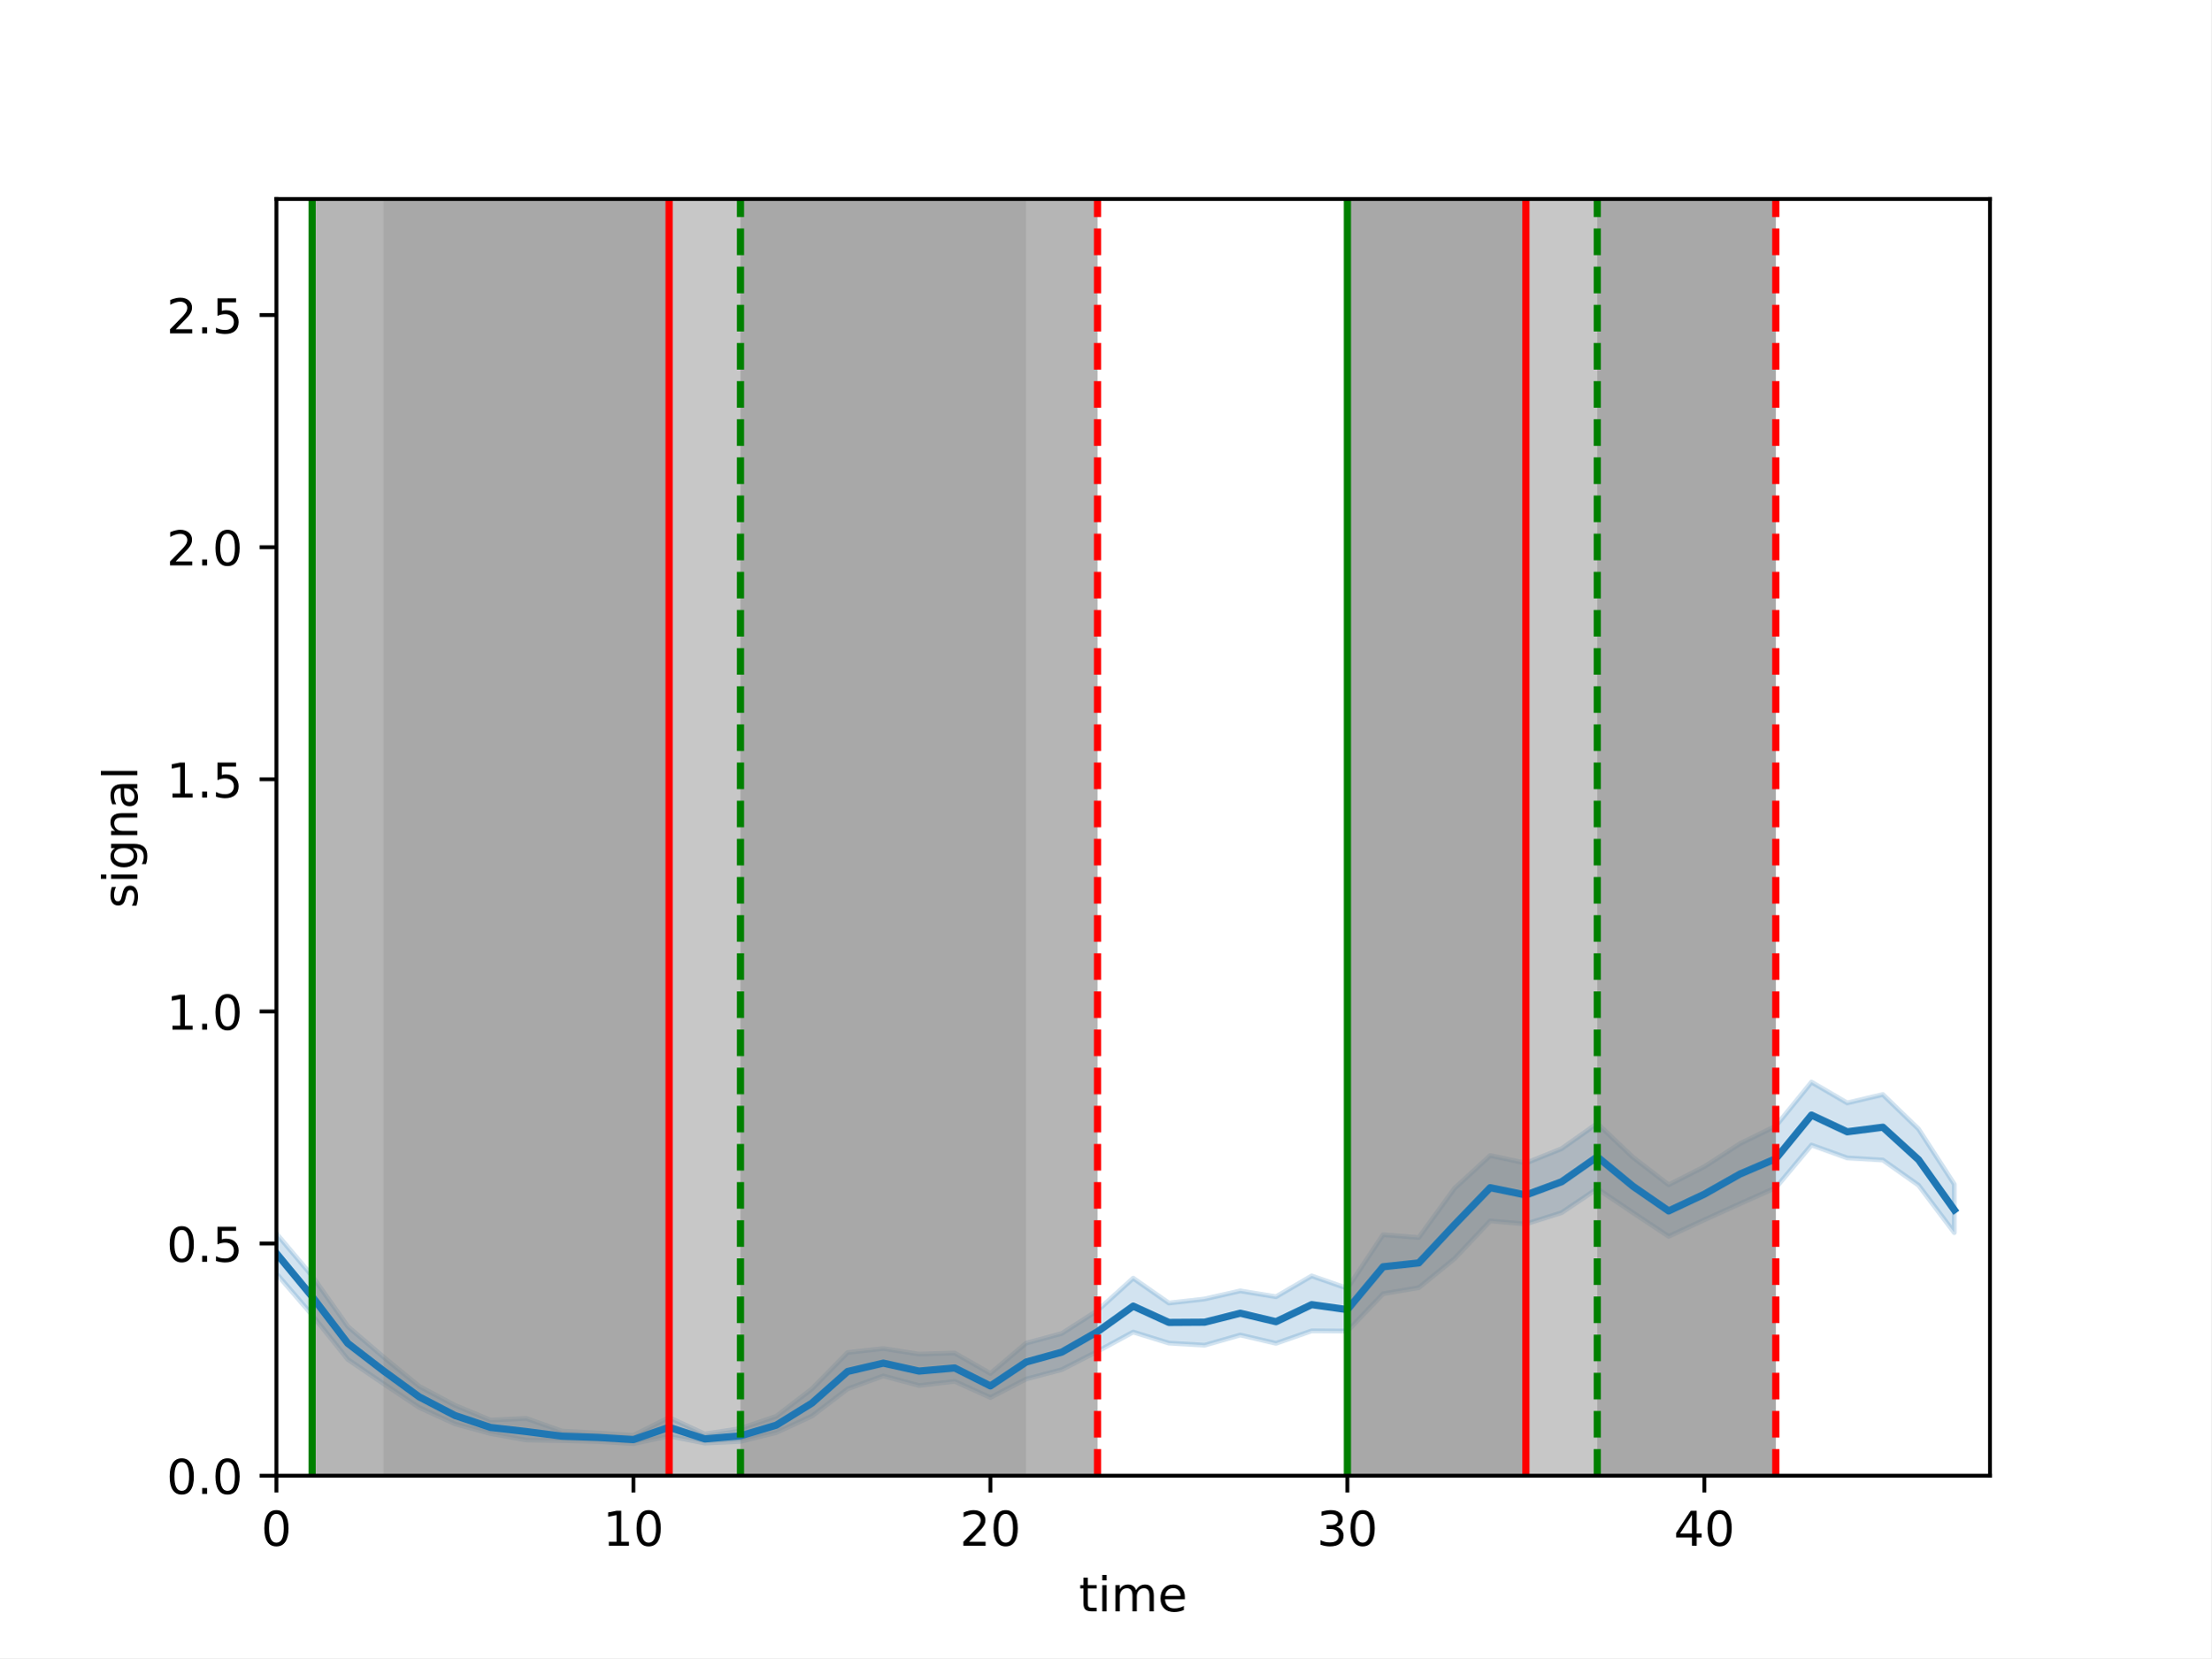
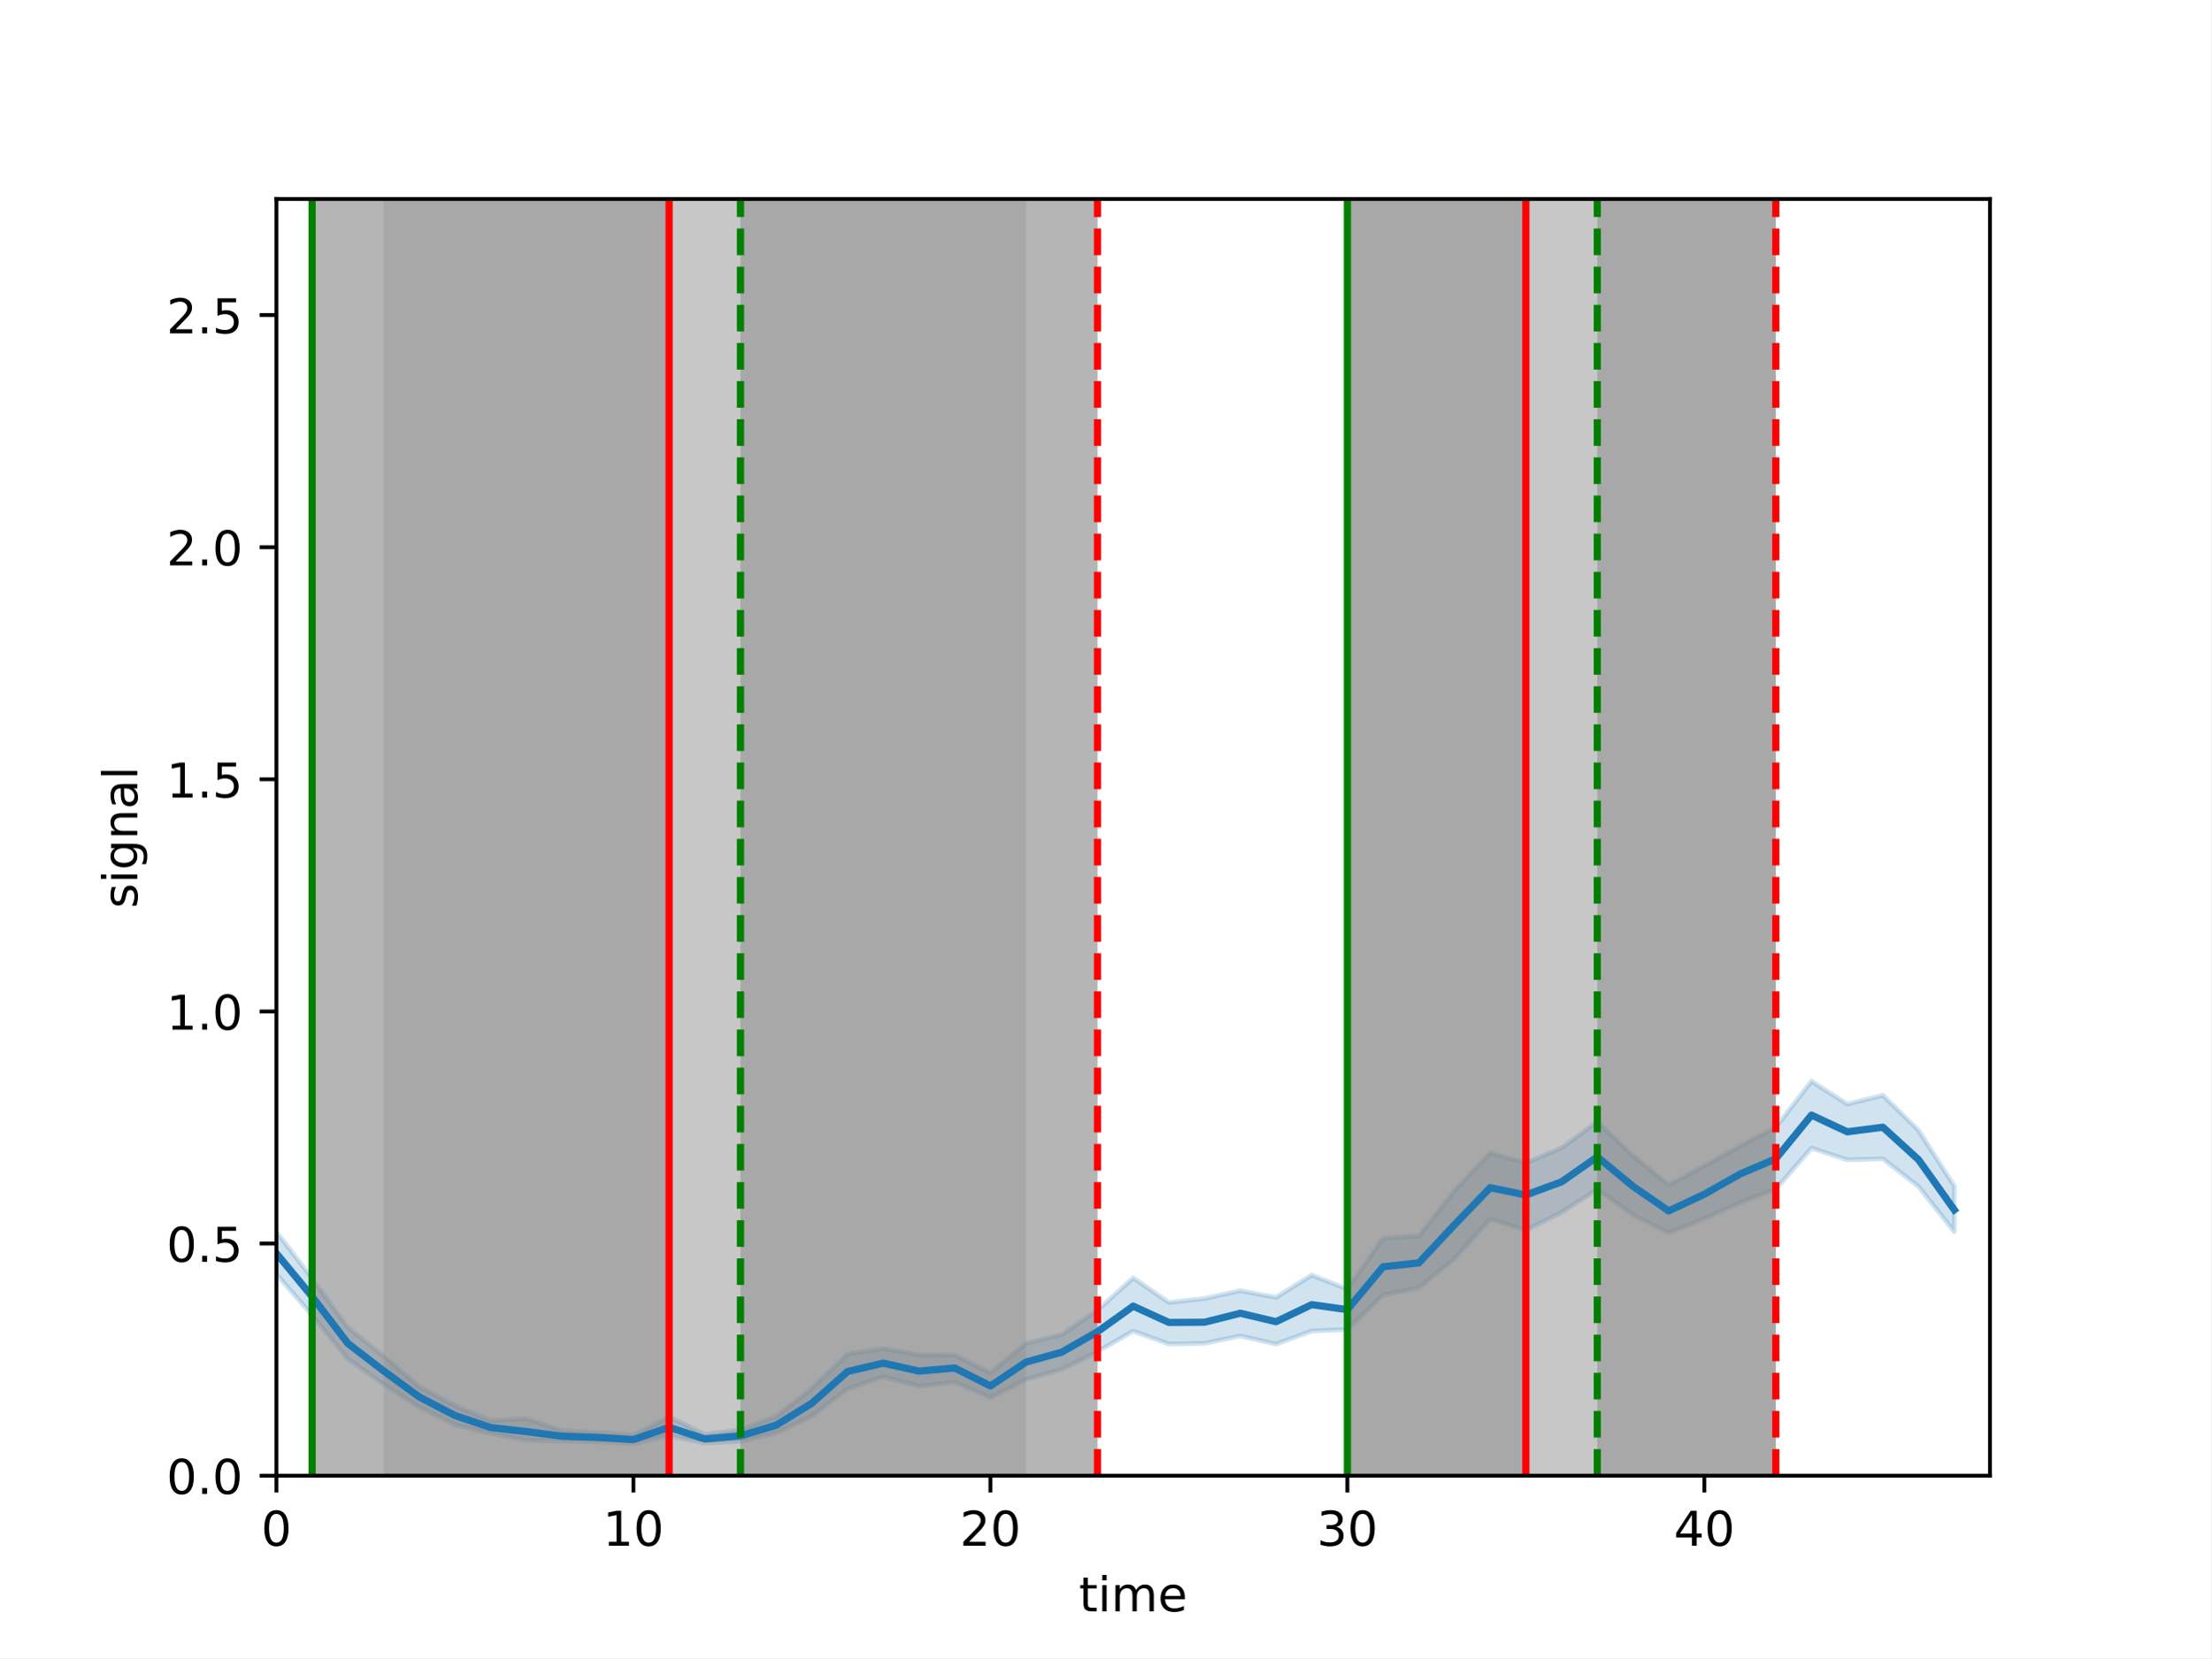
<svg xmlns="http://www.w3.org/2000/svg" xmlns:xlink="http://www.w3.org/1999/xlink" width="460.8pt" height="345.6pt" viewBox="0 0 460.8 345.6" version="1.1">
  <defs>
    <style type="text/css">*{stroke-linejoin: round; stroke-linecap: butt}</style>
  </defs>
  <g id="figure_1">
    <g id="patch_1">
      <path d="M 0 345.6  L 460.8 345.6  L 460.8 0  L 0 0  z " style="fill: #ffffff" />
    </g>
    <g id="axes_1">
      <g id="patch_2">
        <path d="M 57.6 307.584  L 414.72 307.584  L 414.72 41.472  L 57.6 41.472  z " style="fill: #ffffff" />
      </g>
      <g id="PolyCollection_1">
        <defs>
-           <path id="m3255d38d9b" d="M 57.6 -88.478  L 57.6 -80.145  L 65.04 -71.513  L 72.48 -62.242  L 79.92 -57.192  L 87.36 -52.232  L 94.8 -48.823  L 102.24 -46.793  L 109.68 -45.448  L 117.12 -45.326  L 124.56 -45.128  L 132 -44.696  L 139.44 -46.278  L 146.88 -44.807  L 154.32 -45.162  L 161.76 -46.995  L 169.2 -50.432  L 176.64 -56.108  L 184.08 -58.808  L 191.52 -56.809  L 198.96 -57.677  L 206.4 -54.303  L 213.84 -58.153  L 221.28 -60.12  L 228.72 -63.921  L 236.16 -67.955  L 243.6 -65.648  L 251.04 -65.21  L 258.48 -67.335  L 265.92 -65.599  L 273.36 -68.202  L 280.8 -68.156  L 288.24 -75.935  L 295.68 -77.195  L 303.12 -83.249  L 310.56 -91.114  L 318 -90.477  L 325.44 -92.827  L 332.88 -97.84  L 340.32 -92.819  L 347.76 -87.896  L 355.2 -91.342  L 362.64 -94.716  L 370.08 -98.034  L 377.52 -106.926  L 384.96 -104.245  L 392.4 -103.804  L 399.84 -98.547  L 407.28 -88.679  L 407.28 -98.776  L 407.28 -98.776  L 399.84 -110.263  L 392.4 -117.457  L 384.96 -115.717  L 377.52 -120.049  L 370.08 -110.882  L 362.64 -107.239  L 355.2 -102.427  L 347.76 -98.645  L 340.32 -104.382  L 332.88 -111.437  L 325.44 -106.175  L 318 -103.168  L 310.56 -104.744  L 303.12 -97.9  L 295.68 -87.654  L 288.24 -88.239  L 280.8 -77.057  L 273.36 -79.655  L 265.92 -75.311  L 258.48 -76.536  L 251.04 -74.845  L 243.6 -73.995  L 236.16 -79.179  L 228.72 -72.434  L 221.28 -67.655  L 213.84 -65.644  L 206.4 -59.328  L 198.96 -63.58  L 191.52 -63.359  L 184.08 -64.512  L 176.64 -63.69  L 169.2 -56.114  L 161.76 -50.387  L 154.32 -47.851  L 146.88 -46.702  L 139.44 -50.147  L 132 -46.417  L 124.56 -46.906  L 117.12 -47.309  L 109.68 -49.957  L 102.24 -49.598  L 94.8 -52.687  L 87.36 -56.649  L 79.92 -62.744  L 72.48 -69.129  L 65.04 -79.658  L 57.6 -88.478  z " style="stroke: #1f77b4; stroke-opacity: 0.2" />
+           <path id="m81387ab04a" d="M 57.6 -88.849  L 57.6 -80.049  L 65.04 -71.451  L 72.48 -62.337  L 79.92 -57.105  L 87.36 -52.303  L 94.8 -48.64  L 102.24 -46.798  L 109.68 -45.417  L 117.12 -45.254  L 124.56 -45.071  L 132 -44.735  L 139.44 -46.316  L 146.88 -44.825  L 154.32 -45.173  L 161.76 -46.898  L 169.2 -50.444  L 176.64 -56.101  L 184.08 -58.614  L 191.52 -56.671  L 198.96 -57.514  L 206.4 -54.284  L 213.84 -58.086  L 221.28 -60.158  L 228.72 -63.877  L 236.16 -68.161  L 243.6 -65.465  L 251.04 -65.617  L 258.48 -67.149  L 265.92 -65.45  L 273.36 -68.167  L 280.8 -68.492  L 288.24 -75.699  L 295.68 -77.142  L 303.12 -83.261  L 310.56 -91.488  L 318 -89.167  L 325.44 -92.894  L 332.88 -97.7  L 340.32 -92.343  L 347.76 -88.628  L 355.2 -91.607  L 362.64 -94.917  L 370.08 -97.744  L 377.52 -106.306  L 384.96 -103.855  L 392.4 -104.067  L 399.84 -98.283  L 407.28 -88.857  L 407.28 -98.381  L 407.28 -98.381  L 399.84 -109.975  L 392.4 -117.31  L 384.96 -115.46  L 377.52 -120.236  L 370.08 -110.633  L 362.64 -106.724  L 355.2 -102.605  L 347.76 -98.623  L 340.32 -104.711  L 332.88 -111.81  L 325.44 -106.364  L 318 -103.212  L 310.56 -105.277  L 303.12 -97.428  L 295.68 -87.955  L 288.24 -87.537  L 280.8 -76.914  L 273.36 -79.817  L 265.92 -75.184  L 258.48 -76.575  L 251.04 -74.941  L 243.6 -74.117  L 236.16 -79.244  L 228.72 -72.517  L 221.28 -67.428  L 213.84 -65.636  L 206.4 -59.453  L 198.96 -63.199  L 191.52 -63.212  L 184.08 -64.511  L 176.64 -63.394  L 169.2 -56.193  L 161.76 -50.354  L 154.32 -47.599  L 146.88 -46.67  L 139.44 -50.263  L 132 -46.489  L 124.56 -47.021  L 117.12 -47.414  L 109.68 -49.929  L 102.24 -49.496  L 94.8 -52.625  L 87.36 -56.588  L 79.92 -63.001  L 72.48 -68.916  L 65.04 -79.16  L 57.6 -88.849  z " style="stroke: #1f77b4; stroke-opacity: 0.2" />
        </defs>
-         <g clip-path="url(#pe963a1a2cd)">
-           <use xlink:href="#m3255d38d9b" x="0" y="345.6" style="fill: #1f77b4; fill-opacity: 0.2; stroke: #1f77b4; stroke-opacity: 0.2" />
+         <g clip-path="url(#p267e094f6b)">
+           <use xlink:href="#m81387ab04a" x="0" y="345.6" style="fill: #1f77b4; fill-opacity: 0.2; stroke: #1f77b4; stroke-opacity: 0.2" />
        </g>
      </g>
      <g id="PolyCollection_2">
-         <path d="M 139.44 307.584  L 65.04 307.584  L 65.04 41.472  L 139.44 41.472  L 139.44 41.472  L 139.44 307.584  z " clip-path="url(#pe963a1a2cd)" style="fill: #808080; fill-opacity: 0.25" />
+         <path d="M 139.44 307.584  L 65.04 307.584  L 65.04 41.472  L 139.44 41.472  L 139.44 41.472  L 139.44 307.584  z " clip-path="url(#p267e094f6b)" style="fill: #808080; fill-opacity: 0.25" />
      </g>
      <g id="PolyCollection_3">
-         <path d="M 213.84 307.584  L 65.04 307.584  L 65.04 41.472  L 213.84 41.472  L 213.84 41.472  L 213.84 307.584  z " clip-path="url(#pe963a1a2cd)" style="fill: #808080; fill-opacity: 0.25" />
+         <path d="M 213.84 307.584  L 65.04 307.584  L 65.04 41.472  L 213.84 41.472  L 213.84 41.472  L 213.84 307.584  z " clip-path="url(#p267e094f6b)" style="fill: #808080; fill-opacity: 0.25" />
      </g>
      <g id="PolyCollection_4">
-         <path d="M 228.72 307.584  L 154.32 307.584  L 154.32 41.472  L 228.72 41.472  L 228.72 41.472  L 228.72 307.584  z " clip-path="url(#pe963a1a2cd)" style="fill: #808080; fill-opacity: 0.25" />
+         <path d="M 228.72 307.584  L 154.32 307.584  L 154.32 41.472  L 228.72 41.472  L 228.72 41.472  L 228.72 307.584  z " clip-path="url(#p267e094f6b)" style="fill: #808080; fill-opacity: 0.25" />
      </g>
      <g id="PolyCollection_5">
-         <path d="M 228.72 307.584  L 154.32 307.584  L 154.32 41.472  L 228.72 41.472  L 228.72 41.472  L 228.72 307.584  z " clip-path="url(#pe963a1a2cd)" style="fill: #808080; fill-opacity: 0.25" />
+         <path d="M 228.72 307.584  L 154.32 307.584  L 154.32 41.472  L 228.72 41.472  L 228.72 41.472  L 228.72 307.584  z " clip-path="url(#p267e094f6b)" style="fill: #808080; fill-opacity: 0.25" />
      </g>
      <g id="PolyCollection_6">
-         <path d="M 228.72 307.584  L 79.92 307.584  L 79.92 41.472  L 228.72 41.472  L 228.72 41.472  L 228.72 307.584  z " clip-path="url(#pe963a1a2cd)" style="fill: #808080; fill-opacity: 0.25" />
+         <path d="M 228.72 307.584  L 79.92 307.584  L 79.92 41.472  L 228.72 41.472  L 228.72 41.472  L 228.72 307.584  z " clip-path="url(#p267e094f6b)" style="fill: #808080; fill-opacity: 0.25" />
      </g>
      <g id="PolyCollection_7">
-         <path d="M 139.44 307.584  L 65.04 307.584  L 65.04 41.472  L 139.44 41.472  L 139.44 41.472  L 139.44 307.584  z " clip-path="url(#pe963a1a2cd)" style="fill: #808080; fill-opacity: 0.25" />
+         <path d="M 139.44 307.584  L 65.04 307.584  L 65.04 41.472  L 139.44 41.472  L 139.44 41.472  L 139.44 307.584  z " clip-path="url(#p267e094f6b)" style="fill: #808080; fill-opacity: 0.25" />
      </g>
      <g id="PolyCollection_8">
-         <path d="M 318 307.584  L 280.8 307.584  L 280.8 41.472  L 318 41.472  L 318 41.472  L 318 307.584  z " clip-path="url(#pe963a1a2cd)" style="fill: #808080; fill-opacity: 0.25" />
+         <path d="M 318 307.584  L 280.8 307.584  L 280.8 41.472  L 318 41.472  L 318 41.472  L 318 307.584  z " clip-path="url(#p267e094f6b)" style="fill: #808080; fill-opacity: 0.25" />
      </g>
      <g id="PolyCollection_9">
-         <path d="M 370.08 307.584  L 280.8 307.584  L 280.8 41.472  L 370.08 41.472  L 370.08 41.472  L 370.08 307.584  z " clip-path="url(#pe963a1a2cd)" style="fill: #808080; fill-opacity: 0.25" />
+         <path d="M 370.08 307.584  L 280.8 307.584  L 280.8 41.472  L 370.08 41.472  L 370.08 41.472  L 370.08 307.584  z " clip-path="url(#p267e094f6b)" style="fill: #808080; fill-opacity: 0.25" />
      </g>
      <g id="PolyCollection_10">
-         <path d="M 370.08 307.584  L 332.88 307.584  L 332.88 41.472  L 370.08 41.472  L 370.08 41.472  L 370.08 307.584  z " clip-path="url(#pe963a1a2cd)" style="fill: #808080; fill-opacity: 0.25" />
+         <path d="M 370.08 307.584  L 332.88 307.584  L 332.88 41.472  L 370.08 41.472  L 370.08 41.472  L 370.08 307.584  z " clip-path="url(#p267e094f6b)" style="fill: #808080; fill-opacity: 0.25" />
      </g>
      <g id="PolyCollection_11">
-         <path d="M 370.08 307.584  L 332.88 307.584  L 332.88 41.472  L 370.08 41.472  L 370.08 41.472  L 370.08 307.584  z " clip-path="url(#pe963a1a2cd)" style="fill: #808080; fill-opacity: 0.25" />
+         <path d="M 370.08 307.584  L 332.88 307.584  L 332.88 41.472  L 370.08 41.472  L 370.08 41.472  L 370.08 307.584  z " clip-path="url(#p267e094f6b)" style="fill: #808080; fill-opacity: 0.25" />
      </g>
      <g id="PolyCollection_12">
-         <path d="M 370.08 307.584  L 280.8 307.584  L 280.8 41.472  L 370.08 41.472  L 370.08 41.472  L 370.08 307.584  z " clip-path="url(#pe963a1a2cd)" style="fill: #808080; fill-opacity: 0.25" />
+         <path d="M 370.08 307.584  L 280.8 307.584  L 280.8 41.472  L 370.08 41.472  L 370.08 41.472  L 370.08 307.584  z " clip-path="url(#p267e094f6b)" style="fill: #808080; fill-opacity: 0.25" />
      </g>
      <g id="PolyCollection_13">
-         <path d="M 318 307.584  L 280.8 307.584  L 280.8 41.472  L 318 41.472  L 318 41.472  L 318 307.584  z " clip-path="url(#pe963a1a2cd)" style="fill: #808080; fill-opacity: 0.25" />
+         <path d="M 318 307.584  L 280.8 307.584  L 280.8 41.472  L 318 41.472  L 318 41.472  L 318 307.584  z " clip-path="url(#p267e094f6b)" style="fill: #808080; fill-opacity: 0.25" />
      </g>
      <g id="matplotlib.axis_1">
        <g id="xtick_1">
          <g id="line2d_1">
            <defs>
-               <path id="m29a8914827" d="M 0 0  L 0 3.5  " style="stroke: #000000; stroke-width: 0.8" />
+               <path id="m3d370f7e17" d="M 0 0  L 0 3.5  " style="stroke: #000000; stroke-width: 0.8" />
            </defs>
            <g>
-               <use xlink:href="#m29a8914827" x="57.6" y="307.584" style="stroke: #000000; stroke-width: 0.8" />
+               <use xlink:href="#m3d370f7e17" x="57.6" y="307.584" style="stroke: #000000; stroke-width: 0.8" />
            </g>
          </g>
          <g id="text_1">
            <g transform="translate(54.41875 322.1824) scale(0.1 -0.1)">
              <defs>
                <path id="DejaVuSans-30" d="M 2034 4250  Q 1547 4250 1301 3770  Q 1056 3291 1056 2328  Q 1056 1369 1301 889  Q 1547 409 2034 409  Q 2525 409 2770 889  Q 3016 1369 3016 2328  Q 3016 3291 2770 3770  Q 2525 4250 2034 4250  z M 2034 4750  Q 2819 4750 3233 4129  Q 3647 3509 3647 2328  Q 3647 1150 3233 529  Q 2819 -91 2034 -91  Q 1250 -91 836 529  Q 422 1150 422 2328  Q 422 3509 836 4129  Q 1250 4750 2034 4750  z " transform="scale(0.015625)" />
              </defs>
              <use xlink:href="#DejaVuSans-30" />
            </g>
          </g>
        </g>
        <g id="xtick_2">
          <g id="line2d_2">
            <g>
-               <use xlink:href="#m29a8914827" x="132" y="307.584" style="stroke: #000000; stroke-width: 0.8" />
+               <use xlink:href="#m3d370f7e17" x="132" y="307.584" style="stroke: #000000; stroke-width: 0.8" />
            </g>
          </g>
          <g id="text_2">
            <g transform="translate(125.6375 322.1824) scale(0.1 -0.1)">
              <defs>
                <path id="DejaVuSans-31" d="M 794 531  L 1825 531  L 1825 4091  L 703 3866  L 703 4441  L 1819 4666  L 2450 4666  L 2450 531  L 3481 531  L 3481 0  L 794 0  L 794 531  z " transform="scale(0.015625)" />
              </defs>
              <use xlink:href="#DejaVuSans-31" />
              <use xlink:href="#DejaVuSans-30" x="63.623" />
            </g>
          </g>
        </g>
        <g id="xtick_3">
          <g id="line2d_3">
            <g>
-               <use xlink:href="#m29a8914827" x="206.4" y="307.584" style="stroke: #000000; stroke-width: 0.8" />
+               <use xlink:href="#m3d370f7e17" x="206.4" y="307.584" style="stroke: #000000; stroke-width: 0.8" />
            </g>
          </g>
          <g id="text_3">
            <g transform="translate(200.0375 322.1824) scale(0.1 -0.1)">
              <defs>
                <path id="DejaVuSans-32" d="M 1228 531  L 3431 531  L 3431 0  L 469 0  L 469 531  Q 828 903 1448 1529  Q 2069 2156 2228 2338  Q 2531 2678 2651 2914  Q 2772 3150 2772 3378  Q 2772 3750 2511 3984  Q 2250 4219 1831 4219  Q 1534 4219 1204 4116  Q 875 4013 500 3803  L 500 4441  Q 881 4594 1212 4672  Q 1544 4750 1819 4750  Q 2544 4750 2975 4387  Q 3406 4025 3406 3419  Q 3406 3131 3298 2873  Q 3191 2616 2906 2266  Q 2828 2175 2409 1742  Q 1991 1309 1228 531  z " transform="scale(0.015625)" />
              </defs>
              <use xlink:href="#DejaVuSans-32" />
              <use xlink:href="#DejaVuSans-30" x="63.623" />
            </g>
          </g>
        </g>
        <g id="xtick_4">
          <g id="line2d_4">
            <g>
-               <use xlink:href="#m29a8914827" x="280.8" y="307.584" style="stroke: #000000; stroke-width: 0.8" />
+               <use xlink:href="#m3d370f7e17" x="280.8" y="307.584" style="stroke: #000000; stroke-width: 0.8" />
            </g>
          </g>
          <g id="text_4">
            <g transform="translate(274.4375 322.1824) scale(0.1 -0.1)">
              <defs>
                <path id="DejaVuSans-33" d="M 2597 2516  Q 3050 2419 3304 2112  Q 3559 1806 3559 1356  Q 3559 666 3084 287  Q 2609 -91 1734 -91  Q 1441 -91 1130 -33  Q 819 25 488 141  L 488 750  Q 750 597 1062 519  Q 1375 441 1716 441  Q 2309 441 2620 675  Q 2931 909 2931 1356  Q 2931 1769 2642 2001  Q 2353 2234 1838 2234  L 1294 2234  L 1294 2753  L 1863 2753  Q 2328 2753 2575 2939  Q 2822 3125 2822 3475  Q 2822 3834 2567 4026  Q 2313 4219 1838 4219  Q 1578 4219 1281 4162  Q 984 4106 628 3988  L 628 4550  Q 988 4650 1302 4700  Q 1616 4750 1894 4750  Q 2613 4750 3031 4423  Q 3450 4097 3450 3541  Q 3450 3153 3228 2886  Q 3006 2619 2597 2516  z " transform="scale(0.015625)" />
              </defs>
              <use xlink:href="#DejaVuSans-33" />
              <use xlink:href="#DejaVuSans-30" x="63.623" />
            </g>
          </g>
        </g>
        <g id="xtick_5">
          <g id="line2d_5">
            <g>
-               <use xlink:href="#m29a8914827" x="355.2" y="307.584" style="stroke: #000000; stroke-width: 0.8" />
+               <use xlink:href="#m3d370f7e17" x="355.2" y="307.584" style="stroke: #000000; stroke-width: 0.8" />
            </g>
          </g>
          <g id="text_5">
            <g transform="translate(348.8375 322.1824) scale(0.1 -0.1)">
              <defs>
                <path id="DejaVuSans-34" d="M 2419 4116  L 825 1625  L 2419 1625  L 2419 4116  z M 2253 4666  L 3047 4666  L 3047 1625  L 3713 1625  L 3713 1100  L 3047 1100  L 3047 0  L 2419 0  L 2419 1100  L 313 1100  L 313 1709  L 2253 4666  z " transform="scale(0.015625)" />
              </defs>
              <use xlink:href="#DejaVuSans-34" />
              <use xlink:href="#DejaVuSans-30" x="63.623" />
            </g>
          </g>
        </g>
        <g id="text_6">
          <g transform="translate(224.8639 335.8606) scale(0.1 -0.1)">
            <defs>
              <path id="DejaVuSans-74" d="M 1172 4494  L 1172 3500  L 2356 3500  L 2356 3053  L 1172 3053  L 1172 1153  Q 1172 725 1289 603  Q 1406 481 1766 481  L 2356 481  L 2356 0  L 1766 0  Q 1100 0 847 248  Q 594 497 594 1153  L 594 3053  L 172 3053  L 172 3500  L 594 3500  L 594 4494  L 1172 4494  z " transform="scale(0.015625)" />
              <path id="DejaVuSans-69" d="M 603 3500  L 1178 3500  L 1178 0  L 603 0  L 603 3500  z M 603 4863  L 1178 4863  L 1178 4134  L 603 4134  L 603 4863  z " transform="scale(0.015625)" />
              <path id="DejaVuSans-6d" d="M 3328 2828  Q 3544 3216 3844 3400  Q 4144 3584 4550 3584  Q 5097 3584 5394 3201  Q 5691 2819 5691 2113  L 5691 0  L 5113 0  L 5113 2094  Q 5113 2597 4934 2840  Q 4756 3084 4391 3084  Q 3944 3084 3684 2787  Q 3425 2491 3425 1978  L 3425 0  L 2847 0  L 2847 2094  Q 2847 2600 2669 2842  Q 2491 3084 2119 3084  Q 1678 3084 1418 2786  Q 1159 2488 1159 1978  L 1159 0  L 581 0  L 581 3500  L 1159 3500  L 1159 2956  Q 1356 3278 1631 3431  Q 1906 3584 2284 3584  Q 2666 3584 2933 3390  Q 3200 3197 3328 2828  z " transform="scale(0.015625)" />
              <path id="DejaVuSans-65" d="M 3597 1894  L 3597 1613  L 953 1613  Q 991 1019 1311 708  Q 1631 397 2203 397  Q 2534 397 2845 478  Q 3156 559 3463 722  L 3463 178  Q 3153 47 2828 -22  Q 2503 -91 2169 -91  Q 1331 -91 842 396  Q 353 884 353 1716  Q 353 2575 817 3079  Q 1281 3584 2069 3584  Q 2775 3584 3186 3129  Q 3597 2675 3597 1894  z M 3022 2063  Q 3016 2534 2758 2815  Q 2500 3097 2075 3097  Q 1594 3097 1305 2825  Q 1016 2553 972 2059  L 3022 2063  z " transform="scale(0.015625)" />
            </defs>
            <use xlink:href="#DejaVuSans-74" />
            <use xlink:href="#DejaVuSans-69" x="39.209" />
            <use xlink:href="#DejaVuSans-6d" x="66.992" />
            <use xlink:href="#DejaVuSans-65" x="164.404" />
          </g>
        </g>
      </g>
      <g id="matplotlib.axis_2">
        <g id="ytick_1">
          <g id="line2d_6">
            <defs>
-               <path id="m444622ad70" d="M 0 0  L -3.5 0  " style="stroke: #000000; stroke-width: 0.8" />
+               <path id="m150eb130ab" d="M 0 0  L -3.5 0  " style="stroke: #000000; stroke-width: 0.8" />
            </defs>
            <g>
-               <use xlink:href="#m444622ad70" x="57.6" y="307.584" style="stroke: #000000; stroke-width: 0.8" />
+               <use xlink:href="#m150eb130ab" x="57.6" y="307.584" style="stroke: #000000; stroke-width: 0.8" />
            </g>
          </g>
          <g id="text_7">
            <g transform="translate(34.69687 311.3832) scale(0.1 -0.1)">
              <defs>
                <path id="DejaVuSans-2e" d="M 684 794  L 1344 794  L 1344 0  L 684 0  L 684 794  z " transform="scale(0.015625)" />
              </defs>
              <use xlink:href="#DejaVuSans-30" />
              <use xlink:href="#DejaVuSans-2e" x="63.623" />
              <use xlink:href="#DejaVuSans-30" x="95.41" />
            </g>
          </g>
        </g>
        <g id="ytick_2">
          <g id="line2d_7">
            <g>
-               <use xlink:href="#m444622ad70" x="57.6" y="259.2" style="stroke: #000000; stroke-width: 0.8" />
+               <use xlink:href="#m150eb130ab" x="57.6" y="259.2" style="stroke: #000000; stroke-width: 0.8" />
            </g>
          </g>
          <g id="text_8">
            <g transform="translate(34.69687 262.9992) scale(0.1 -0.1)">
              <defs>
                <path id="DejaVuSans-35" d="M 691 4666  L 3169 4666  L 3169 4134  L 1269 4134  L 1269 2991  Q 1406 3038 1543 3061  Q 1681 3084 1819 3084  Q 2600 3084 3056 2656  Q 3513 2228 3513 1497  Q 3513 744 3044 326  Q 2575 -91 1722 -91  Q 1428 -91 1123 -41  Q 819 9 494 109  L 494 744  Q 775 591 1075 516  Q 1375 441 1709 441  Q 2250 441 2565 725  Q 2881 1009 2881 1497  Q 2881 1984 2565 2268  Q 2250 2553 1709 2553  Q 1456 2553 1204 2497  Q 953 2441 691 2322  L 691 4666  z " transform="scale(0.015625)" />
              </defs>
              <use xlink:href="#DejaVuSans-30" />
              <use xlink:href="#DejaVuSans-2e" x="63.623" />
              <use xlink:href="#DejaVuSans-35" x="95.41" />
            </g>
          </g>
        </g>
        <g id="ytick_3">
          <g id="line2d_8">
            <g>
-               <use xlink:href="#m444622ad70" x="57.6" y="210.816" style="stroke: #000000; stroke-width: 0.8" />
+               <use xlink:href="#m150eb130ab" x="57.6" y="210.816" style="stroke: #000000; stroke-width: 0.8" />
            </g>
          </g>
          <g id="text_9">
            <g transform="translate(34.69687 214.6152) scale(0.1 -0.1)">
              <use xlink:href="#DejaVuSans-31" />
              <use xlink:href="#DejaVuSans-2e" x="63.623" />
              <use xlink:href="#DejaVuSans-30" x="95.41" />
            </g>
          </g>
        </g>
        <g id="ytick_4">
          <g id="line2d_9">
            <g>
-               <use xlink:href="#m444622ad70" x="57.6" y="162.432" style="stroke: #000000; stroke-width: 0.8" />
+               <use xlink:href="#m150eb130ab" x="57.6" y="162.432" style="stroke: #000000; stroke-width: 0.8" />
            </g>
          </g>
          <g id="text_10">
            <g transform="translate(34.69687 166.2312) scale(0.1 -0.1)">
              <use xlink:href="#DejaVuSans-31" />
              <use xlink:href="#DejaVuSans-2e" x="63.623" />
              <use xlink:href="#DejaVuSans-35" x="95.41" />
            </g>
          </g>
        </g>
        <g id="ytick_5">
          <g id="line2d_10">
            <g>
-               <use xlink:href="#m444622ad70" x="57.6" y="114.048" style="stroke: #000000; stroke-width: 0.8" />
+               <use xlink:href="#m150eb130ab" x="57.6" y="114.048" style="stroke: #000000; stroke-width: 0.8" />
            </g>
          </g>
          <g id="text_11">
            <g transform="translate(34.69687 117.8472) scale(0.1 -0.1)">
              <use xlink:href="#DejaVuSans-32" />
              <use xlink:href="#DejaVuSans-2e" x="63.623" />
              <use xlink:href="#DejaVuSans-30" x="95.41" />
            </g>
          </g>
        </g>
        <g id="ytick_6">
          <g id="line2d_11">
            <g>
-               <use xlink:href="#m444622ad70" x="57.6" y="65.664" style="stroke: #000000; stroke-width: 0.8" />
+               <use xlink:href="#m150eb130ab" x="57.6" y="65.664" style="stroke: #000000; stroke-width: 0.8" />
            </g>
          </g>
          <g id="text_12">
            <g transform="translate(34.69687 69.46322) scale(0.1 -0.1)">
              <use xlink:href="#DejaVuSans-32" />
              <use xlink:href="#DejaVuSans-2e" x="63.623" />
              <use xlink:href="#DejaVuSans-35" x="95.41" />
            </g>
          </g>
        </g>
        <g id="text_13">
          <g transform="translate(28.61719 189.3178) rotate(-90) scale(0.1 -0.1)">
            <defs>
              <path id="DejaVuSans-73" d="M 2834 3397  L 2834 2853  Q 2591 2978 2328 3040  Q 2066 3103 1784 3103  Q 1356 3103 1142 2972  Q 928 2841 928 2578  Q 928 2378 1081 2264  Q 1234 2150 1697 2047  L 1894 2003  Q 2506 1872 2764 1633  Q 3022 1394 3022 966  Q 3022 478 2636 193  Q 2250 -91 1575 -91  Q 1294 -91 989 -36  Q 684 19 347 128  L 347 722  Q 666 556 975 473  Q 1284 391 1588 391  Q 1994 391 2212 530  Q 2431 669 2431 922  Q 2431 1156 2273 1281  Q 2116 1406 1581 1522  L 1381 1569  Q 847 1681 609 1914  Q 372 2147 372 2553  Q 372 3047 722 3315  Q 1072 3584 1716 3584  Q 2034 3584 2315 3537  Q 2597 3491 2834 3397  z " transform="scale(0.015625)" />
              <path id="DejaVuSans-67" d="M 2906 1791  Q 2906 2416 2648 2759  Q 2391 3103 1925 3103  Q 1463 3103 1205 2759  Q 947 2416 947 1791  Q 947 1169 1205 825  Q 1463 481 1925 481  Q 2391 481 2648 825  Q 2906 1169 2906 1791  z M 3481 434  Q 3481 -459 3084 -895  Q 2688 -1331 1869 -1331  Q 1566 -1331 1297 -1286  Q 1028 -1241 775 -1147  L 775 -588  Q 1028 -725 1275 -790  Q 1522 -856 1778 -856  Q 2344 -856 2625 -561  Q 2906 -266 2906 331  L 2906 616  Q 2728 306 2450 153  Q 2172 0 1784 0  Q 1141 0 747 490  Q 353 981 353 1791  Q 353 2603 747 3093  Q 1141 3584 1784 3584  Q 2172 3584 2450 3431  Q 2728 3278 2906 2969  L 2906 3500  L 3481 3500  L 3481 434  z " transform="scale(0.015625)" />
              <path id="DejaVuSans-6e" d="M 3513 2113  L 3513 0  L 2938 0  L 2938 2094  Q 2938 2591 2744 2837  Q 2550 3084 2163 3084  Q 1697 3084 1428 2787  Q 1159 2491 1159 1978  L 1159 0  L 581 0  L 581 3500  L 1159 3500  L 1159 2956  Q 1366 3272 1645 3428  Q 1925 3584 2291 3584  Q 2894 3584 3203 3211  Q 3513 2838 3513 2113  z " transform="scale(0.015625)" />
              <path id="DejaVuSans-61" d="M 2194 1759  Q 1497 1759 1228 1600  Q 959 1441 959 1056  Q 959 750 1161 570  Q 1363 391 1709 391  Q 2188 391 2477 730  Q 2766 1069 2766 1631  L 2766 1759  L 2194 1759  z M 3341 1997  L 3341 0  L 2766 0  L 2766 531  Q 2569 213 2275 61  Q 1981 -91 1556 -91  Q 1019 -91 701 211  Q 384 513 384 1019  Q 384 1609 779 1909  Q 1175 2209 1959 2209  L 2766 2209  L 2766 2266  Q 2766 2663 2505 2880  Q 2244 3097 1772 3097  Q 1472 3097 1187 3025  Q 903 2953 641 2809  L 641 3341  Q 956 3463 1253 3523  Q 1550 3584 1831 3584  Q 2591 3584 2966 3190  Q 3341 2797 3341 1997  z " transform="scale(0.015625)" />
              <path id="DejaVuSans-6c" d="M 603 4863  L 1178 4863  L 1178 0  L 603 0  L 603 4863  z " transform="scale(0.015625)" />
            </defs>
            <use xlink:href="#DejaVuSans-73" />
            <use xlink:href="#DejaVuSans-69" x="52.1" />
            <use xlink:href="#DejaVuSans-67" x="79.883" />
            <use xlink:href="#DejaVuSans-6e" x="143.359" />
            <use xlink:href="#DejaVuSans-61" x="206.738" />
            <use xlink:href="#DejaVuSans-6c" x="268.018" />
          </g>
        </g>
      </g>
      <g id="line2d_12">
-         <path d="M 57.6 261.243  L 65.04 270.251  L 72.48 279.997  L 79.92 285.728  L 87.36 291.153  L 94.8 295.034  L 102.24 297.535  L 109.68 298.387  L 117.12 299.352  L 124.56 299.608  L 132 300.062  L 139.44 297.496  L 146.88 299.921  L 154.32 299.282  L 161.76 297.064  L 169.2 292.462  L 176.64 285.866  L 184.08 284.125  L 191.52 285.781  L 198.96 285.134  L 206.4 288.878  L 213.84 283.901  L 221.28 281.832  L 228.72 277.571  L 236.16 272.242  L 243.6 275.643  L 251.04 275.595  L 258.48 273.72  L 265.92 275.487  L 273.36 271.933  L 280.8 272.97  L 288.24 264.038  L 295.68 263.234  L 303.12 255.275  L 310.56 247.556  L 318 249.078  L 325.44 246.325  L 332.88 241.122  L 340.32 247.263  L 347.76 252.401  L 355.2 248.907  L 362.64 244.698  L 370.08 241.52  L 377.52 232.421  L 384.96 235.905  L 392.4 234.949  L 399.84 241.729  L 407.28 252.173  " clip-path="url(#pe963a1a2cd)" style="fill: none; stroke: #1f77b4; stroke-width: 1.5; stroke-linecap: square" />
+         <path d="M 57.6 261.243  L 65.04 270.251  L 72.48 279.997  L 79.92 285.728  L 87.36 291.153  L 94.8 295.034  L 102.24 297.535  L 109.68 298.387  L 117.12 299.352  L 124.56 299.608  L 132 300.062  L 139.44 297.496  L 146.88 299.921  L 154.32 299.282  L 161.76 297.064  L 169.2 292.462  L 176.64 285.866  L 184.08 284.125  L 191.52 285.781  L 198.96 285.134  L 206.4 288.878  L 213.84 283.901  L 221.28 281.832  L 228.72 277.571  L 236.16 272.242  L 243.6 275.643  L 251.04 275.595  L 258.48 273.72  L 265.92 275.487  L 273.36 271.933  L 280.8 272.97  L 288.24 264.038  L 295.68 263.234  L 303.12 255.275  L 310.56 247.556  L 318 249.078  L 325.44 246.325  L 332.88 241.122  L 340.32 247.263  L 347.76 252.401  L 355.2 248.907  L 362.64 244.698  L 370.08 241.52  L 377.52 232.421  L 384.96 235.905  L 392.4 234.949  L 399.84 241.729  L 407.28 252.173  " clip-path="url(#p267e094f6b)" style="fill: none; stroke: #1f77b4; stroke-width: 1.5; stroke-linecap: square" />
      </g>
      <g id="LineCollection_1">
-         <path d="M 65.04 307.584  L 65.04 41.472  " clip-path="url(#pe963a1a2cd)" style="fill: none; stroke: #008000; stroke-width: 1.5" />
+         <path d="M 65.04 307.584  L 65.04 41.472  " clip-path="url(#p267e094f6b)" style="fill: none; stroke: #008000; stroke-width: 1.5" />
      </g>
      <g id="LineCollection_2">
-         <path d="M 154.32 307.584  L 154.32 41.472  " clip-path="url(#pe963a1a2cd)" style="fill: none; stroke-dasharray: 5.55,2.4; stroke-dashoffset: 0; stroke: #008000; stroke-width: 1.5" />
+         <path d="M 154.32 307.584  L 154.32 41.472  " clip-path="url(#p267e094f6b)" style="fill: none; stroke-dasharray: 5.55,2.4; stroke-dashoffset: 0; stroke: #008000; stroke-width: 1.5" />
      </g>
      <g id="LineCollection_3">
-         <path d="M 139.44 307.584  L 139.44 41.472  " clip-path="url(#pe963a1a2cd)" style="fill: none; stroke: #ff0000; stroke-width: 1.5" />
+         <path d="M 139.44 307.584  L 139.44 41.472  " clip-path="url(#p267e094f6b)" style="fill: none; stroke: #ff0000; stroke-width: 1.5" />
      </g>
      <g id="LineCollection_4">
-         <path d="M 228.72 307.584  L 228.72 41.472  " clip-path="url(#pe963a1a2cd)" style="fill: none; stroke-dasharray: 5.55,2.4; stroke-dashoffset: 0; stroke: #ff0000; stroke-width: 1.5" />
+         <path d="M 228.72 307.584  L 228.72 41.472  " clip-path="url(#p267e094f6b)" style="fill: none; stroke-dasharray: 5.55,2.4; stroke-dashoffset: 0; stroke: #ff0000; stroke-width: 1.5" />
      </g>
      <g id="LineCollection_5">
-         <path d="M 280.8 307.584  L 280.8 41.472  " clip-path="url(#pe963a1a2cd)" style="fill: none; stroke: #008000; stroke-width: 1.5" />
+         <path d="M 280.8 307.584  L 280.8 41.472  " clip-path="url(#p267e094f6b)" style="fill: none; stroke: #008000; stroke-width: 1.5" />
      </g>
      <g id="LineCollection_6">
-         <path d="M 332.88 307.584  L 332.88 41.472  " clip-path="url(#pe963a1a2cd)" style="fill: none; stroke-dasharray: 5.55,2.4; stroke-dashoffset: 0; stroke: #008000; stroke-width: 1.5" />
+         <path d="M 332.88 307.584  L 332.88 41.472  " clip-path="url(#p267e094f6b)" style="fill: none; stroke-dasharray: 5.55,2.4; stroke-dashoffset: 0; stroke: #008000; stroke-width: 1.5" />
      </g>
      <g id="LineCollection_7">
-         <path d="M 318 307.584  L 318 41.472  " clip-path="url(#pe963a1a2cd)" style="fill: none; stroke: #ff0000; stroke-width: 1.5" />
+         <path d="M 318 307.584  L 318 41.472  " clip-path="url(#p267e094f6b)" style="fill: none; stroke: #ff0000; stroke-width: 1.5" />
      </g>
      <g id="LineCollection_8">
-         <path d="M 370.08 307.584  L 370.08 41.472  " clip-path="url(#pe963a1a2cd)" style="fill: none; stroke-dasharray: 5.55,2.4; stroke-dashoffset: 0; stroke: #ff0000; stroke-width: 1.5" />
+         <path d="M 370.08 307.584  L 370.08 41.472  " clip-path="url(#p267e094f6b)" style="fill: none; stroke-dasharray: 5.55,2.4; stroke-dashoffset: 0; stroke: #ff0000; stroke-width: 1.5" />
      </g>
      <g id="patch_3">
        <path d="M 57.6 307.584  L 57.6 41.472  " style="fill: none; stroke: #000000; stroke-width: 0.8; stroke-linejoin: miter; stroke-linecap: square" />
      </g>
      <g id="patch_4">
        <path d="M 414.72 307.584  L 414.72 41.472  " style="fill: none; stroke: #000000; stroke-width: 0.8; stroke-linejoin: miter; stroke-linecap: square" />
      </g>
      <g id="patch_5">
        <path d="M 57.6 307.584  L 414.72 307.584  " style="fill: none; stroke: #000000; stroke-width: 0.8; stroke-linejoin: miter; stroke-linecap: square" />
      </g>
      <g id="patch_6">
        <path d="M 57.6 41.472  L 414.72 41.472  " style="fill: none; stroke: #000000; stroke-width: 0.8; stroke-linejoin: miter; stroke-linecap: square" />
      </g>
    </g>
  </g>
  <defs>
-     <clipPath id="pe963a1a2cd">
+     <clipPath id="p267e094f6b">
      <rect x="57.6" y="41.472" width="357.12" height="266.112" />
    </clipPath>
  </defs>
</svg>
